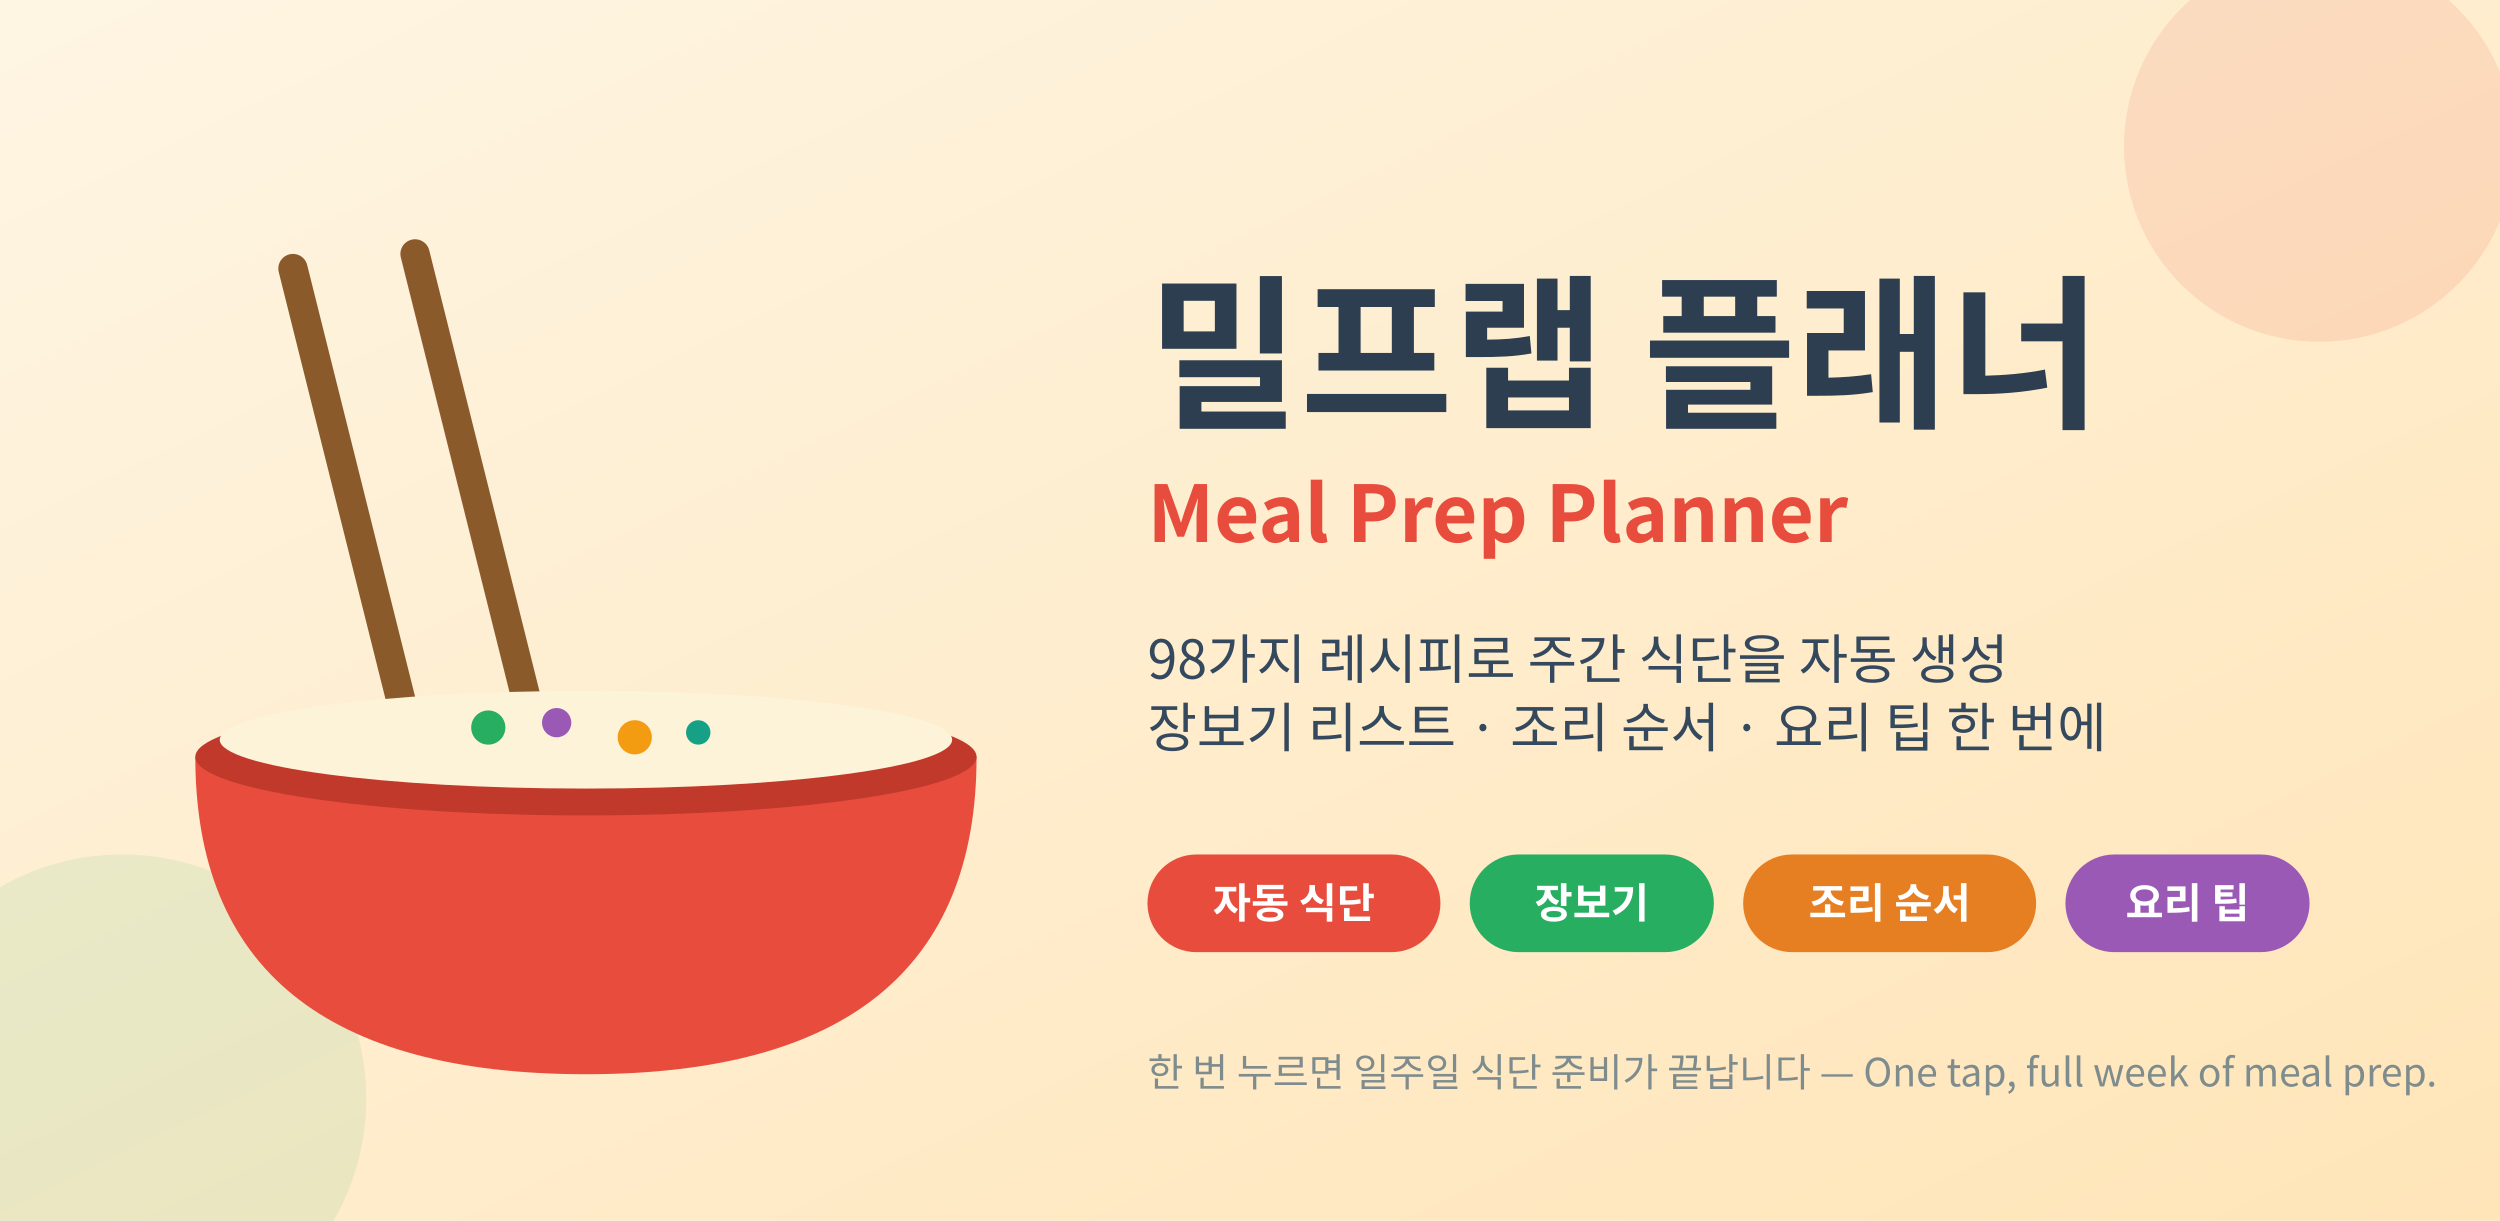
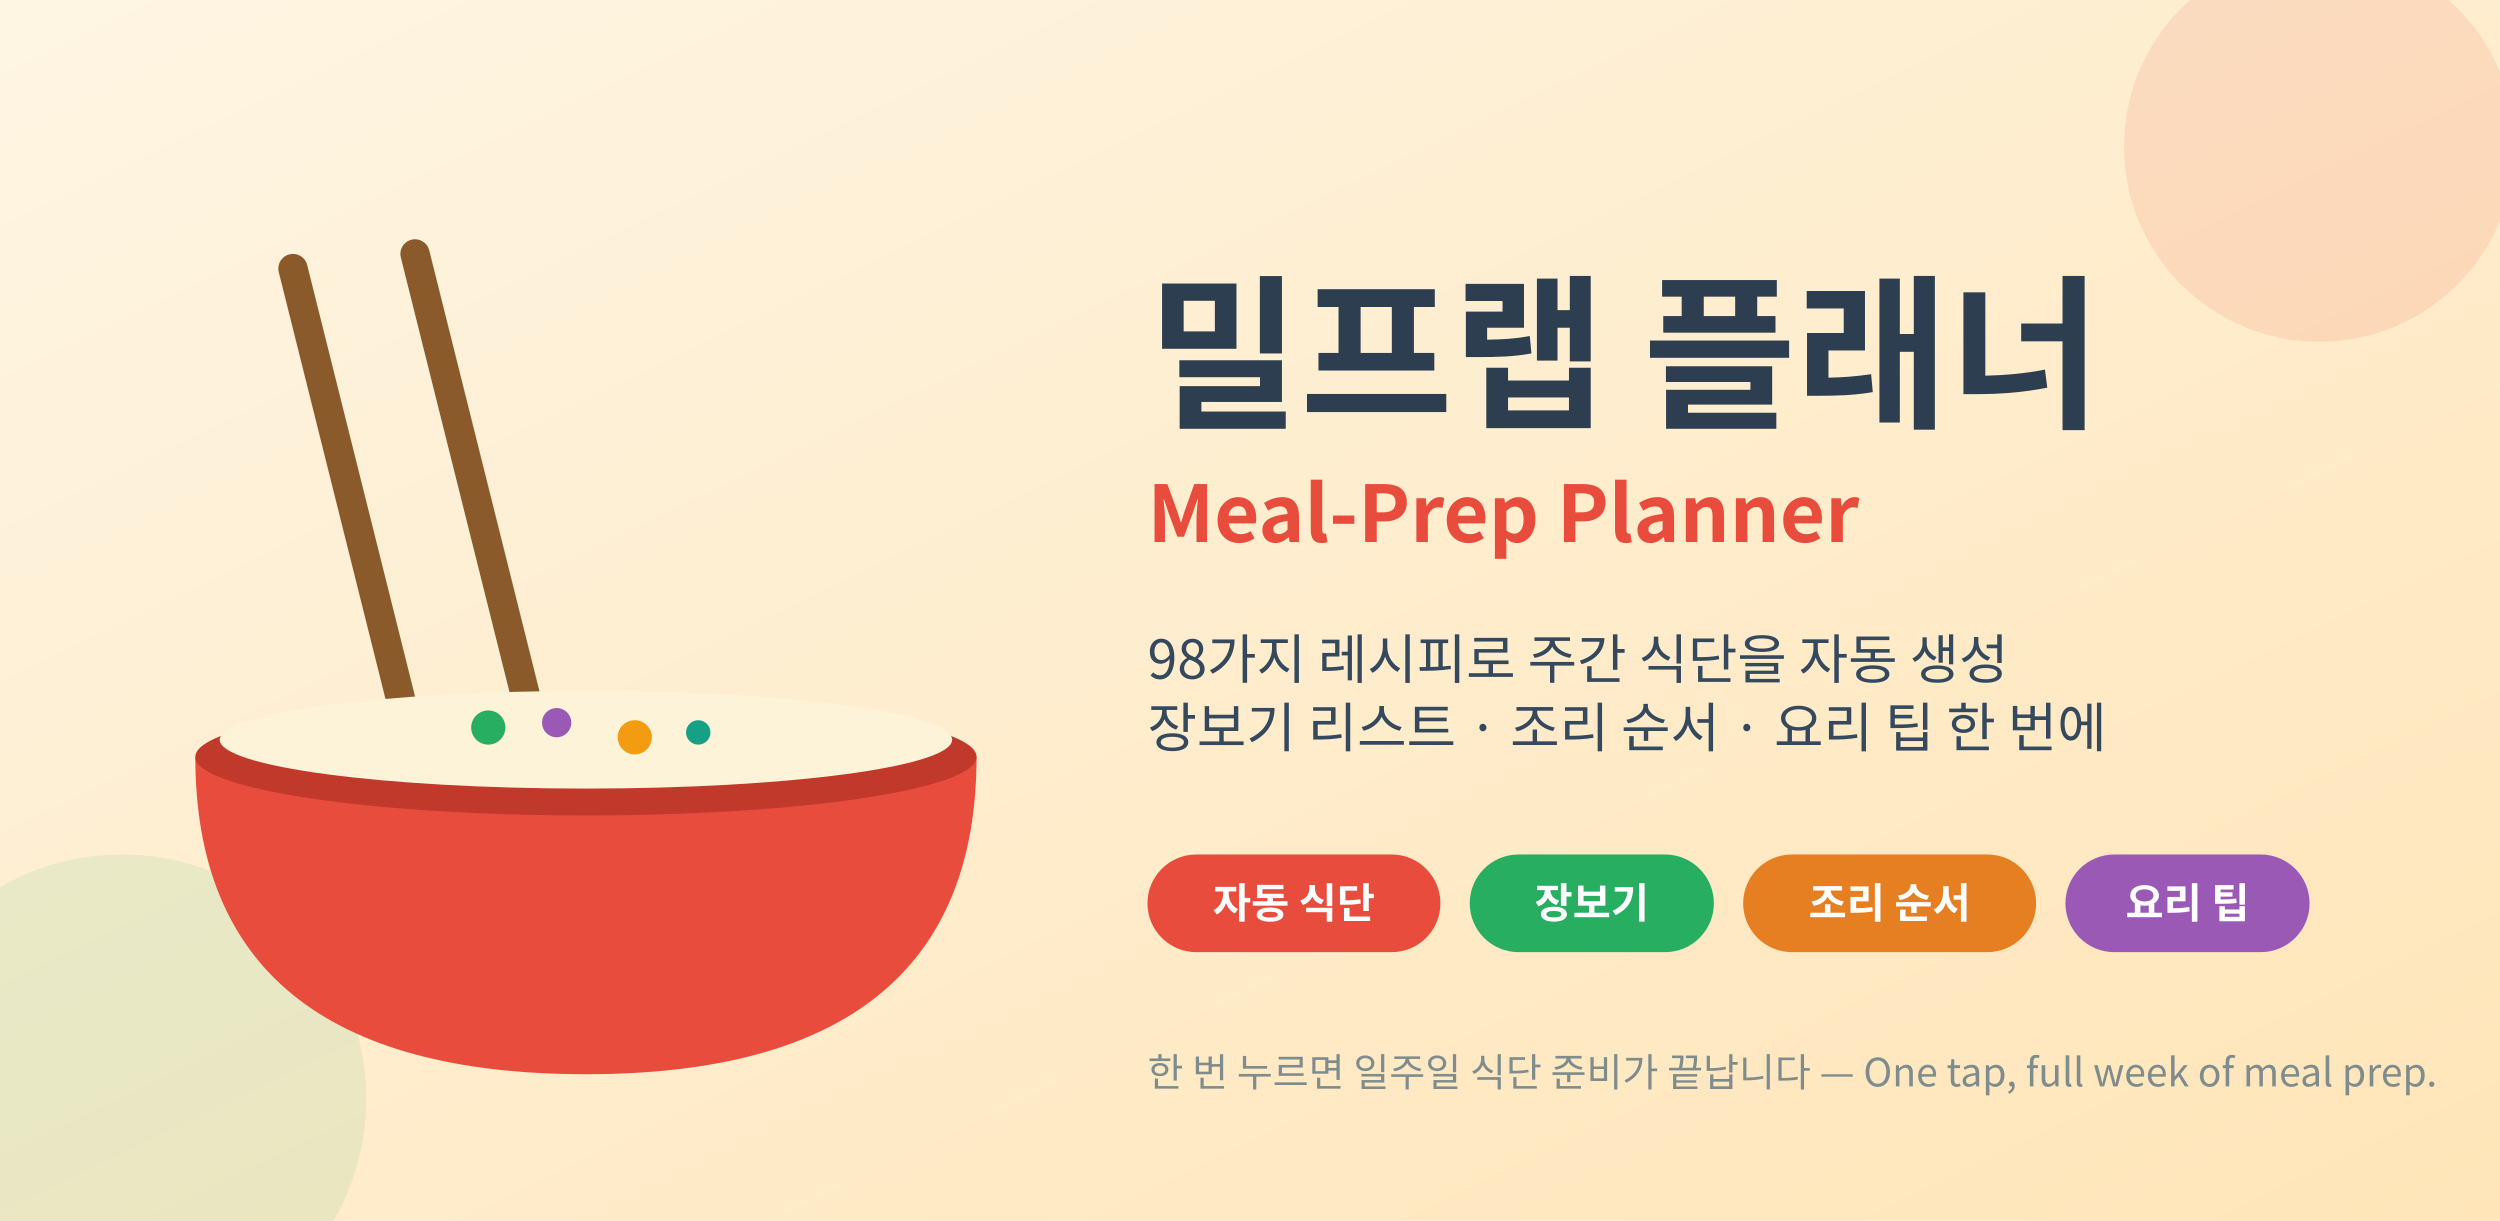
<svg xmlns="http://www.w3.org/2000/svg" viewBox="0 0 1024 500" font-family="-apple-system,'Apple SD Gothic Neo','Noto Sans CJK KR','Helvetica Neue',sans-serif">
  <defs>
    <linearGradient id="bg" x1="0" y1="0" x2="1" y2="1">
      <stop offset="0%" stop-color="#fef5e3" />
      <stop offset="100%" stop-color="#ffe5b8" />
    </linearGradient>
  </defs>
  <rect width="1024" height="500" fill="url(#bg)" />
  <circle cx="950" cy="60" r="80" fill="#e74c3c" opacity="0.12" />
  <circle cx="50" cy="450" r="100" fill="#27ae60" opacity="0.1" />
  <g transform="translate(80,90)">
    <line x1="40" y1="20" x2="90" y2="220" stroke="#8b5a2b" stroke-width="12" stroke-linecap="round" />
    <line x1="90" y1="14" x2="140" y2="214" stroke="#8b5a2b" stroke-width="12" stroke-linecap="round" />
    <path d="M 0 220 L 320 220 Q 320 350 160 350 Q 0 350 0 220 Z" fill="#e74c3c" />
    <ellipse cx="160" cy="220" rx="160" ry="24" fill="#c0392b" />
    <ellipse cx="160" cy="213" rx="150" ry="20" fill="#fdf3d8" />
    <circle cx="120" cy="208" r="7" fill="#27ae60" />
    <circle cx="180" cy="212" r="7" fill="#f39c12" />
    <circle cx="148" cy="206" r="6" fill="#9b59b6" />
    <circle cx="206" cy="210" r="5" fill="#16a085" />
  </g>
  <text x="470" y="170" font-size="68" font-weight="900" fill="#2c3e50">밀프랩 플래너</text>
-   <text x="470" y="222" font-size="32" font-weight="700" fill="#e74c3c">Meal Prep Planner</text>
+   <text x="470" y="222" font-size="32" font-weight="700" fill="#e74c3c">Meal-Prep Planner</text>
  <text x="470" y="278" font-size="22" font-weight="500" fill="#34495e">98가지 레시피로 주간 식단을 자동 생성</text>
  <text x="470" y="306" font-size="22" font-weight="500" fill="#34495e">장보기 리스트 · 조리 순서 · 요리 팁 한 번에</text>
  <g font-size="17" font-weight="700" fill="#fff">
    <rect x="470" y="350" width="120" height="40" rx="20" fill="#e74c3c" />
    <text x="530" y="376" text-anchor="middle">자동 식단</text>
    <rect x="602" y="350" width="100" height="40" rx="20" fill="#27ae60" />
    <text x="652" y="376" text-anchor="middle">장보기</text>
    <rect x="714" y="350" width="120" height="40" rx="20" fill="#e67e22" />
    <text x="774" y="376" text-anchor="middle">조리 순서</text>
    <rect x="846" y="350" width="100" height="40" rx="20" fill="#9b59b6" />
    <text x="896" y="376" text-anchor="middle">요리 팁</text>
  </g>
  <text x="470" y="445" font-size="16" font-weight="500" fill="#7f8c8d">한 번 누르면 일주일 식단 준비가 끝납니다 — One tap, full week of meal prep.</text>
</svg>
